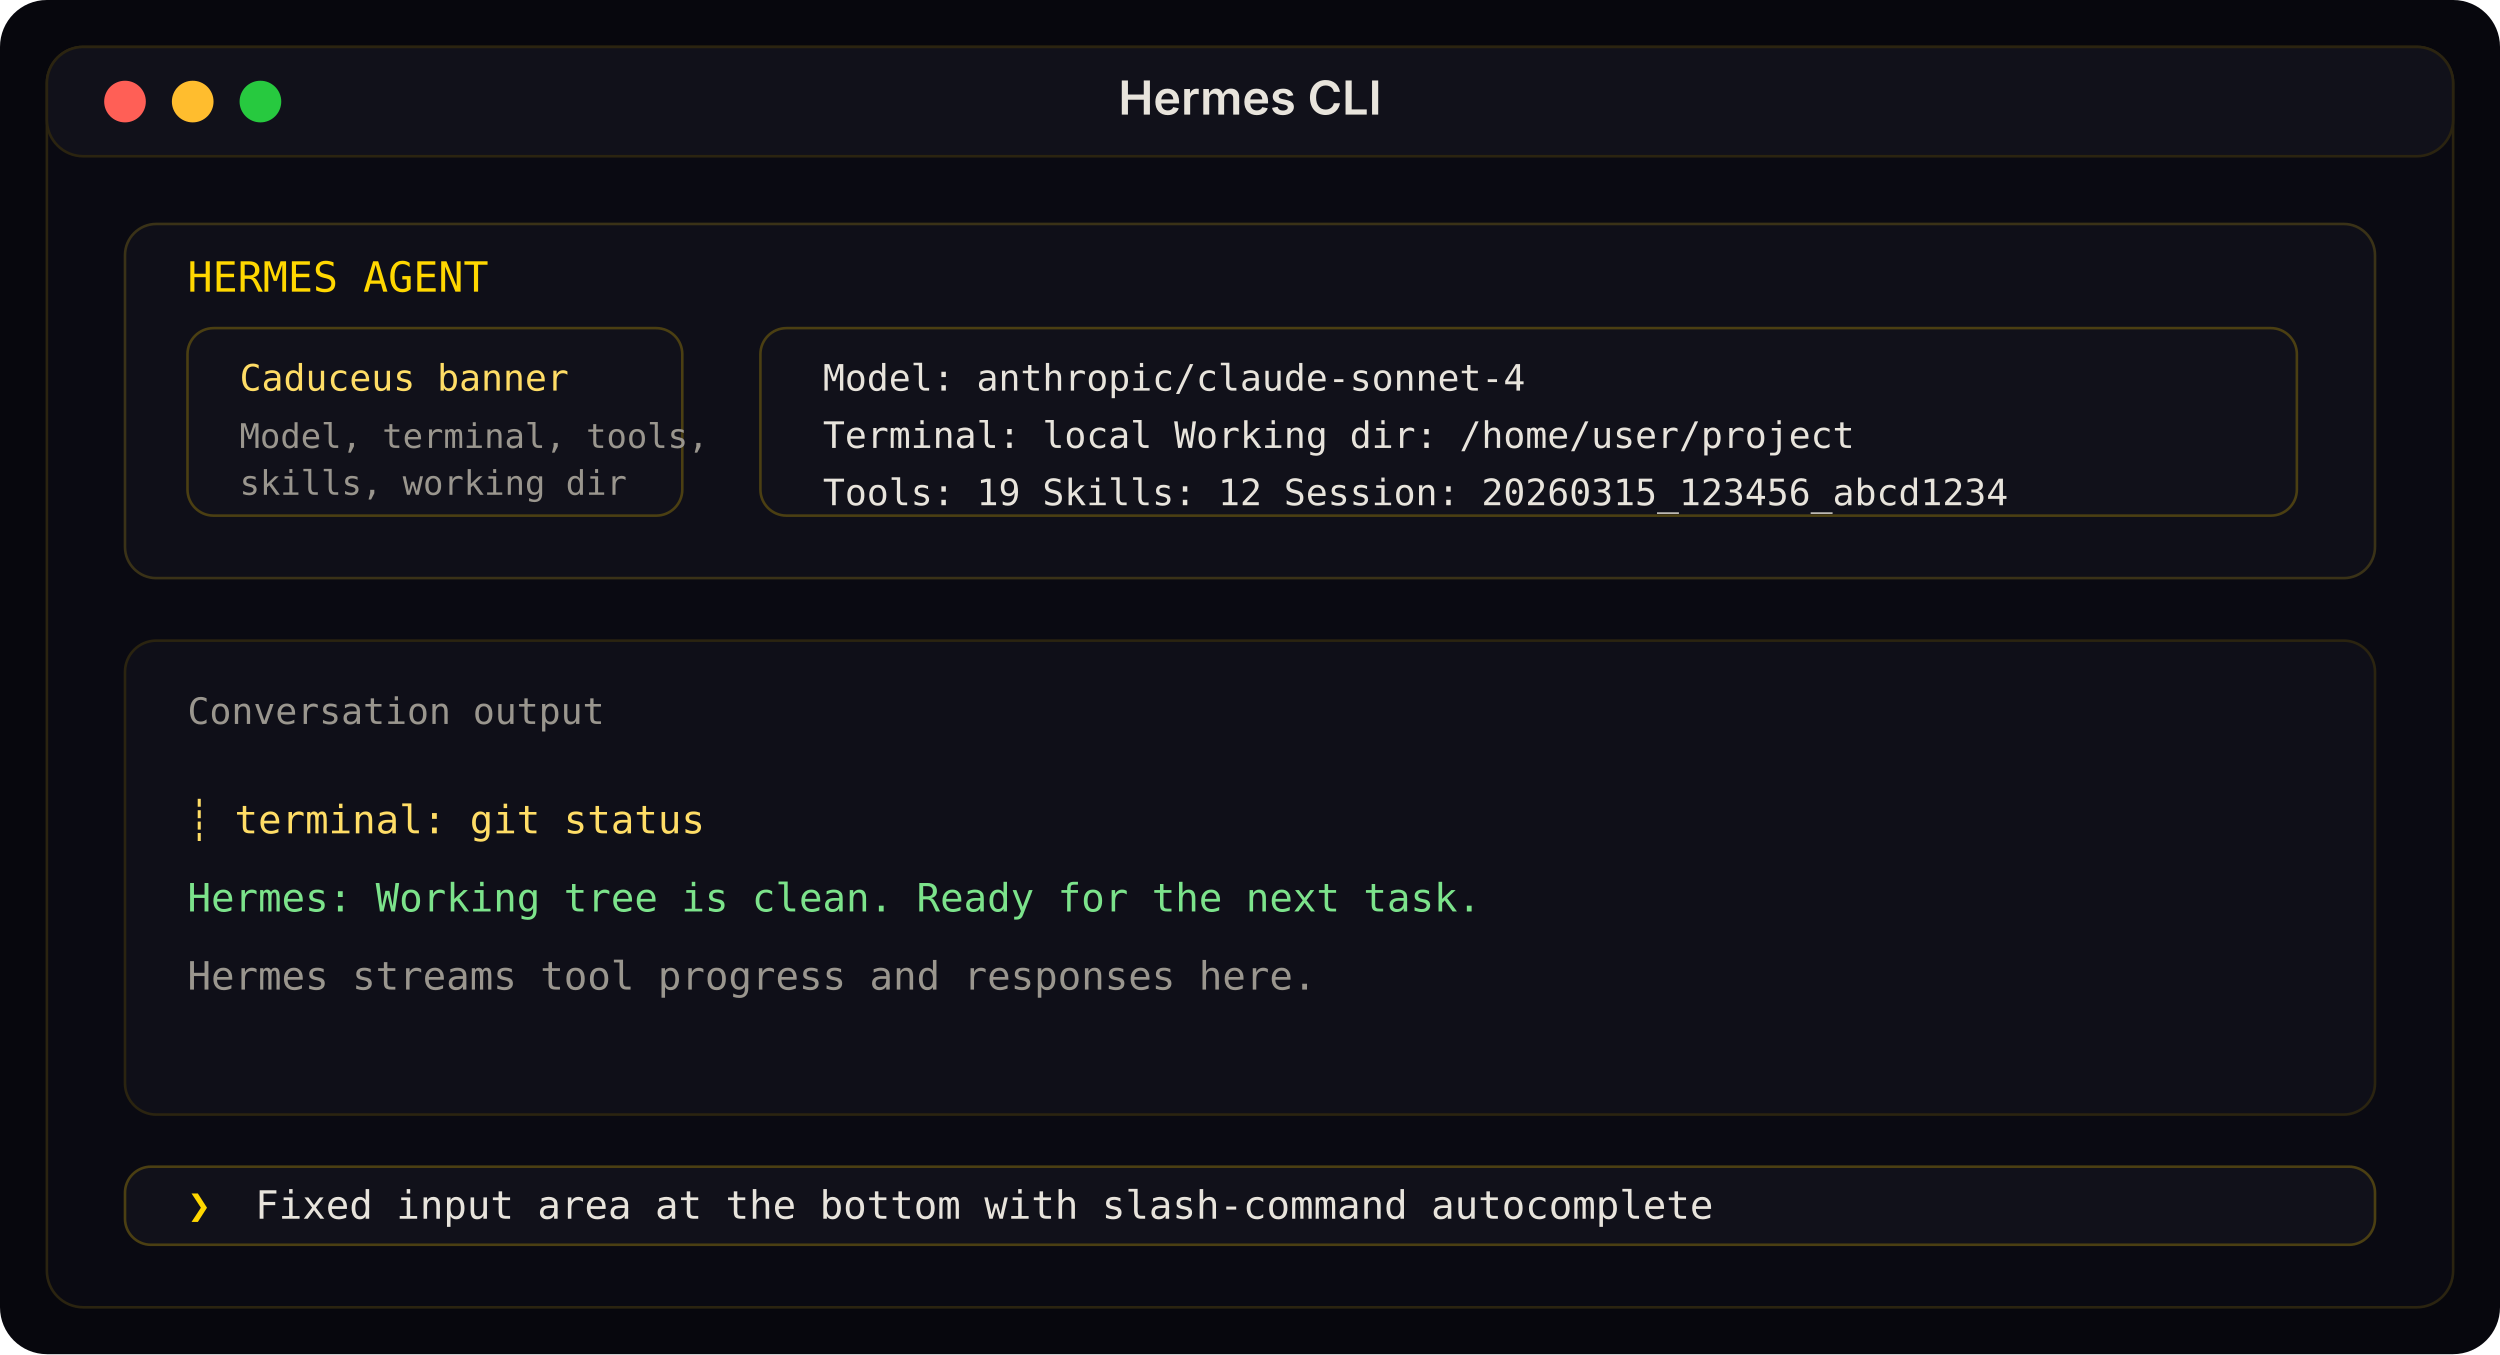
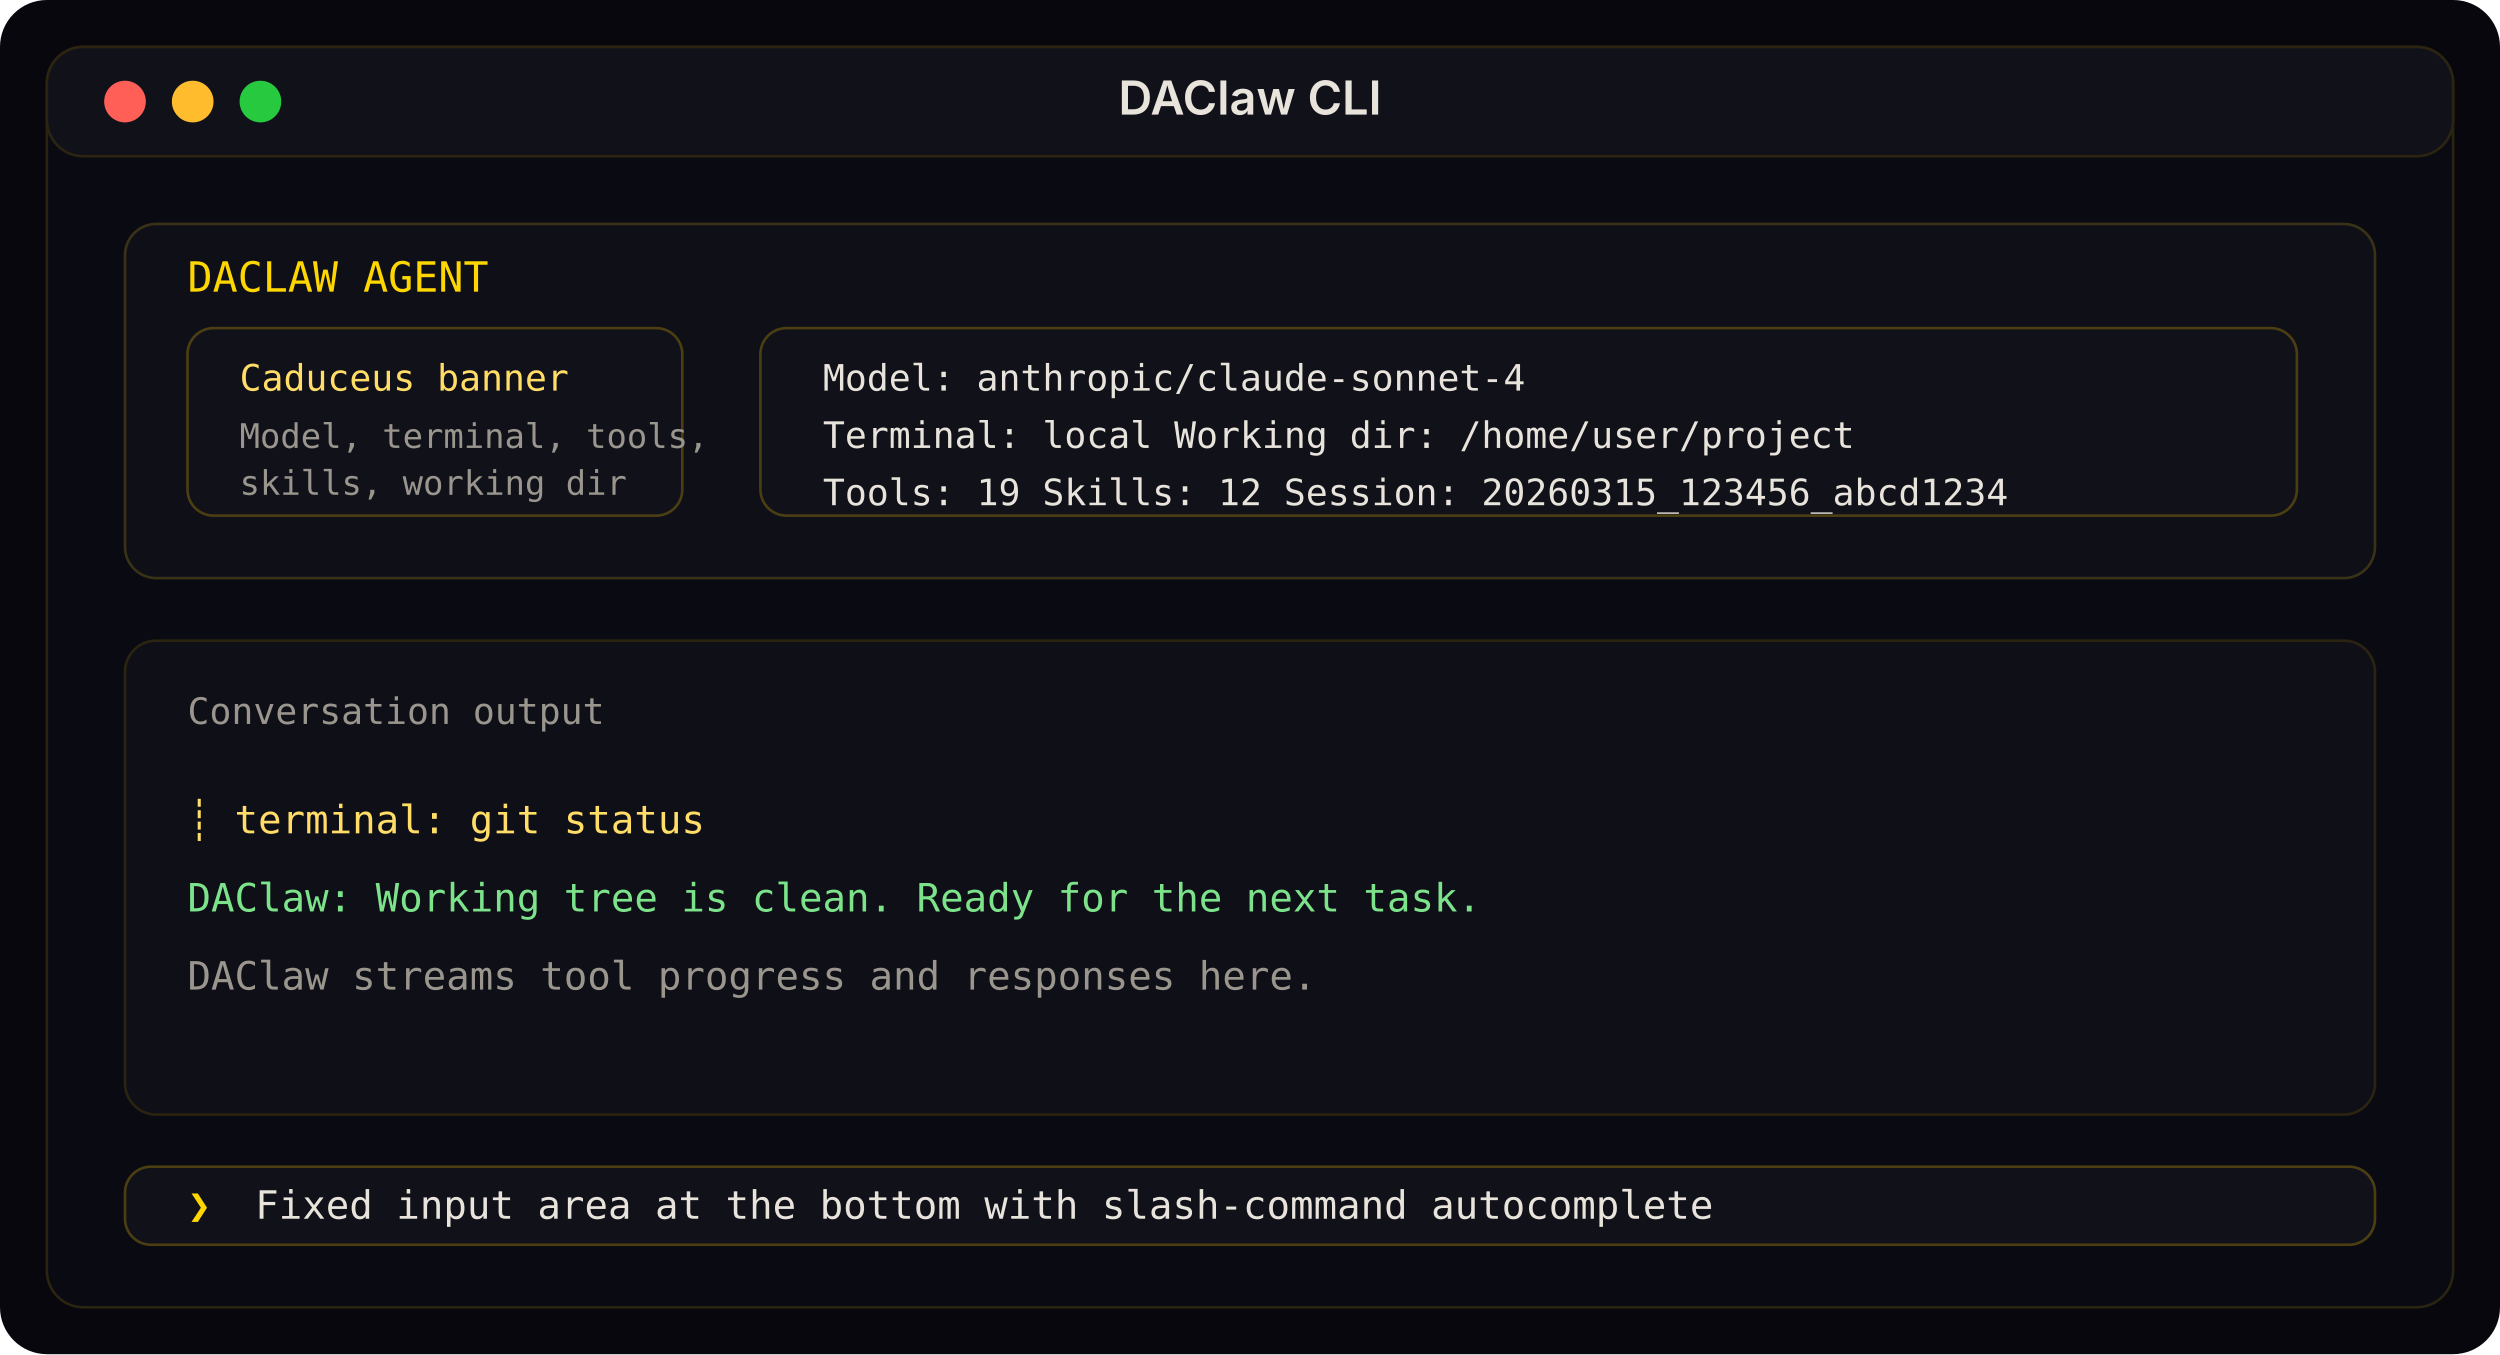
<svg xmlns="http://www.w3.org/2000/svg" width="960" height="520" viewBox="0 0 960 520" role="img" aria-labelledby="title desc">
  <rect width="960" height="520" rx="18" fill="#07070d" />
  <rect x="18" y="18" width="924" height="484" rx="14" fill="#0a0a12" stroke="#2b2410" />
  <rect x="18" y="18" width="924" height="42" rx="14" fill="#11111a" stroke="#2b2410" />
  <circle cx="48" cy="39" r="8" fill="#ff5f56" />
  <circle cx="74" cy="39" r="8" fill="#ffbd2e" />
  <circle cx="100" cy="39" r="8" fill="#27c93f" />
-   <text x="480" y="44" text-anchor="middle" fill="#e8e4dc" font-family="Inter, sans-serif" font-size="18" font-weight="600">Hermes CLI</text>
+   <text x="480" y="44" text-anchor="middle" fill="#e8e4dc" font-family="Inter, sans-serif" font-size="18" font-weight="600">DAClaw CLI</text>
  <rect x="48" y="86" width="864" height="136" rx="12" fill="#0f0f18" stroke="#3a3217" />
-   <text x="72" y="112" fill="#ffd700" font-family="JetBrains Mono, monospace" font-size="16">HERMES AGENT</text>
+   <text x="72" y="112" fill="#ffd700" font-family="JetBrains Mono, monospace" font-size="16">DACLAW AGENT</text>
  <rect x="72" y="126" width="190" height="72" rx="10" fill="#11111a" stroke="#4b3f12" />
  <text x="92" y="150" fill="#ffdd66" font-family="JetBrains Mono, monospace" font-size="14">Caduceus banner</text>
  <text x="92" y="172" fill="#9a968e" font-family="JetBrains Mono, monospace" font-size="13">Model, terminal, tools,</text>
  <text x="92" y="190" fill="#9a968e" font-family="JetBrains Mono, monospace" font-size="13">skills, working dir</text>
  <rect x="292" y="126" width="590" height="72" rx="10" fill="#11111a" stroke="#4b3f12" />
  <text x="316" y="150" fill="#e8e4dc" font-family="JetBrains Mono, monospace" font-size="14">Model: anthropic/claude-sonnet-4</text>
  <text x="316" y="172" fill="#e8e4dc" font-family="JetBrains Mono, monospace" font-size="14">Terminal: local   Working dir: /home/user/project</text>
  <text x="316" y="194" fill="#e8e4dc" font-family="JetBrains Mono, monospace" font-size="14">Tools: 19   Skills: 12   Session: 20260315_123456_abcd1234</text>
  <rect x="48" y="246" width="864" height="182" rx="12" fill="#0f0f18" stroke="#2b2410" />
  <text x="72" y="278" fill="#9a968e" font-family="JetBrains Mono, monospace" font-size="14">Conversation output</text>
  <text x="72" y="320" fill="#ffdd66" font-family="JetBrains Mono, monospace" font-size="15">┊ terminal: git status</text>
-   <text x="72" y="350" fill="#7ce38b" font-family="JetBrains Mono, monospace" font-size="15">Hermes: Working tree is clean. Ready for the next task.</text>
-   <text x="72" y="380" fill="#9a968e" font-family="JetBrains Mono, monospace" font-size="15">Hermes streams tool progress and responses here.</text>
+   <text x="72" y="350" fill="#7ce38b" font-family="JetBrains Mono, monospace" font-size="15">DAClaw: Working tree is clean. Ready for the next task.</text>
+   <text x="72" y="380" fill="#9a968e" font-family="JetBrains Mono, monospace" font-size="15">DAClaw streams tool progress and responses here.</text>
  <rect x="48" y="448" width="864" height="30" rx="10" fill="#11111a" stroke="#4b3f12" />
  <text x="72" y="468" fill="#ffd700" font-family="JetBrains Mono, monospace" font-size="15">❯</text>
  <text x="98" y="468" fill="#e8e4dc" font-family="JetBrains Mono, monospace" font-size="15">Fixed input area at the bottom with slash-command autocomplete</text>
</svg>
